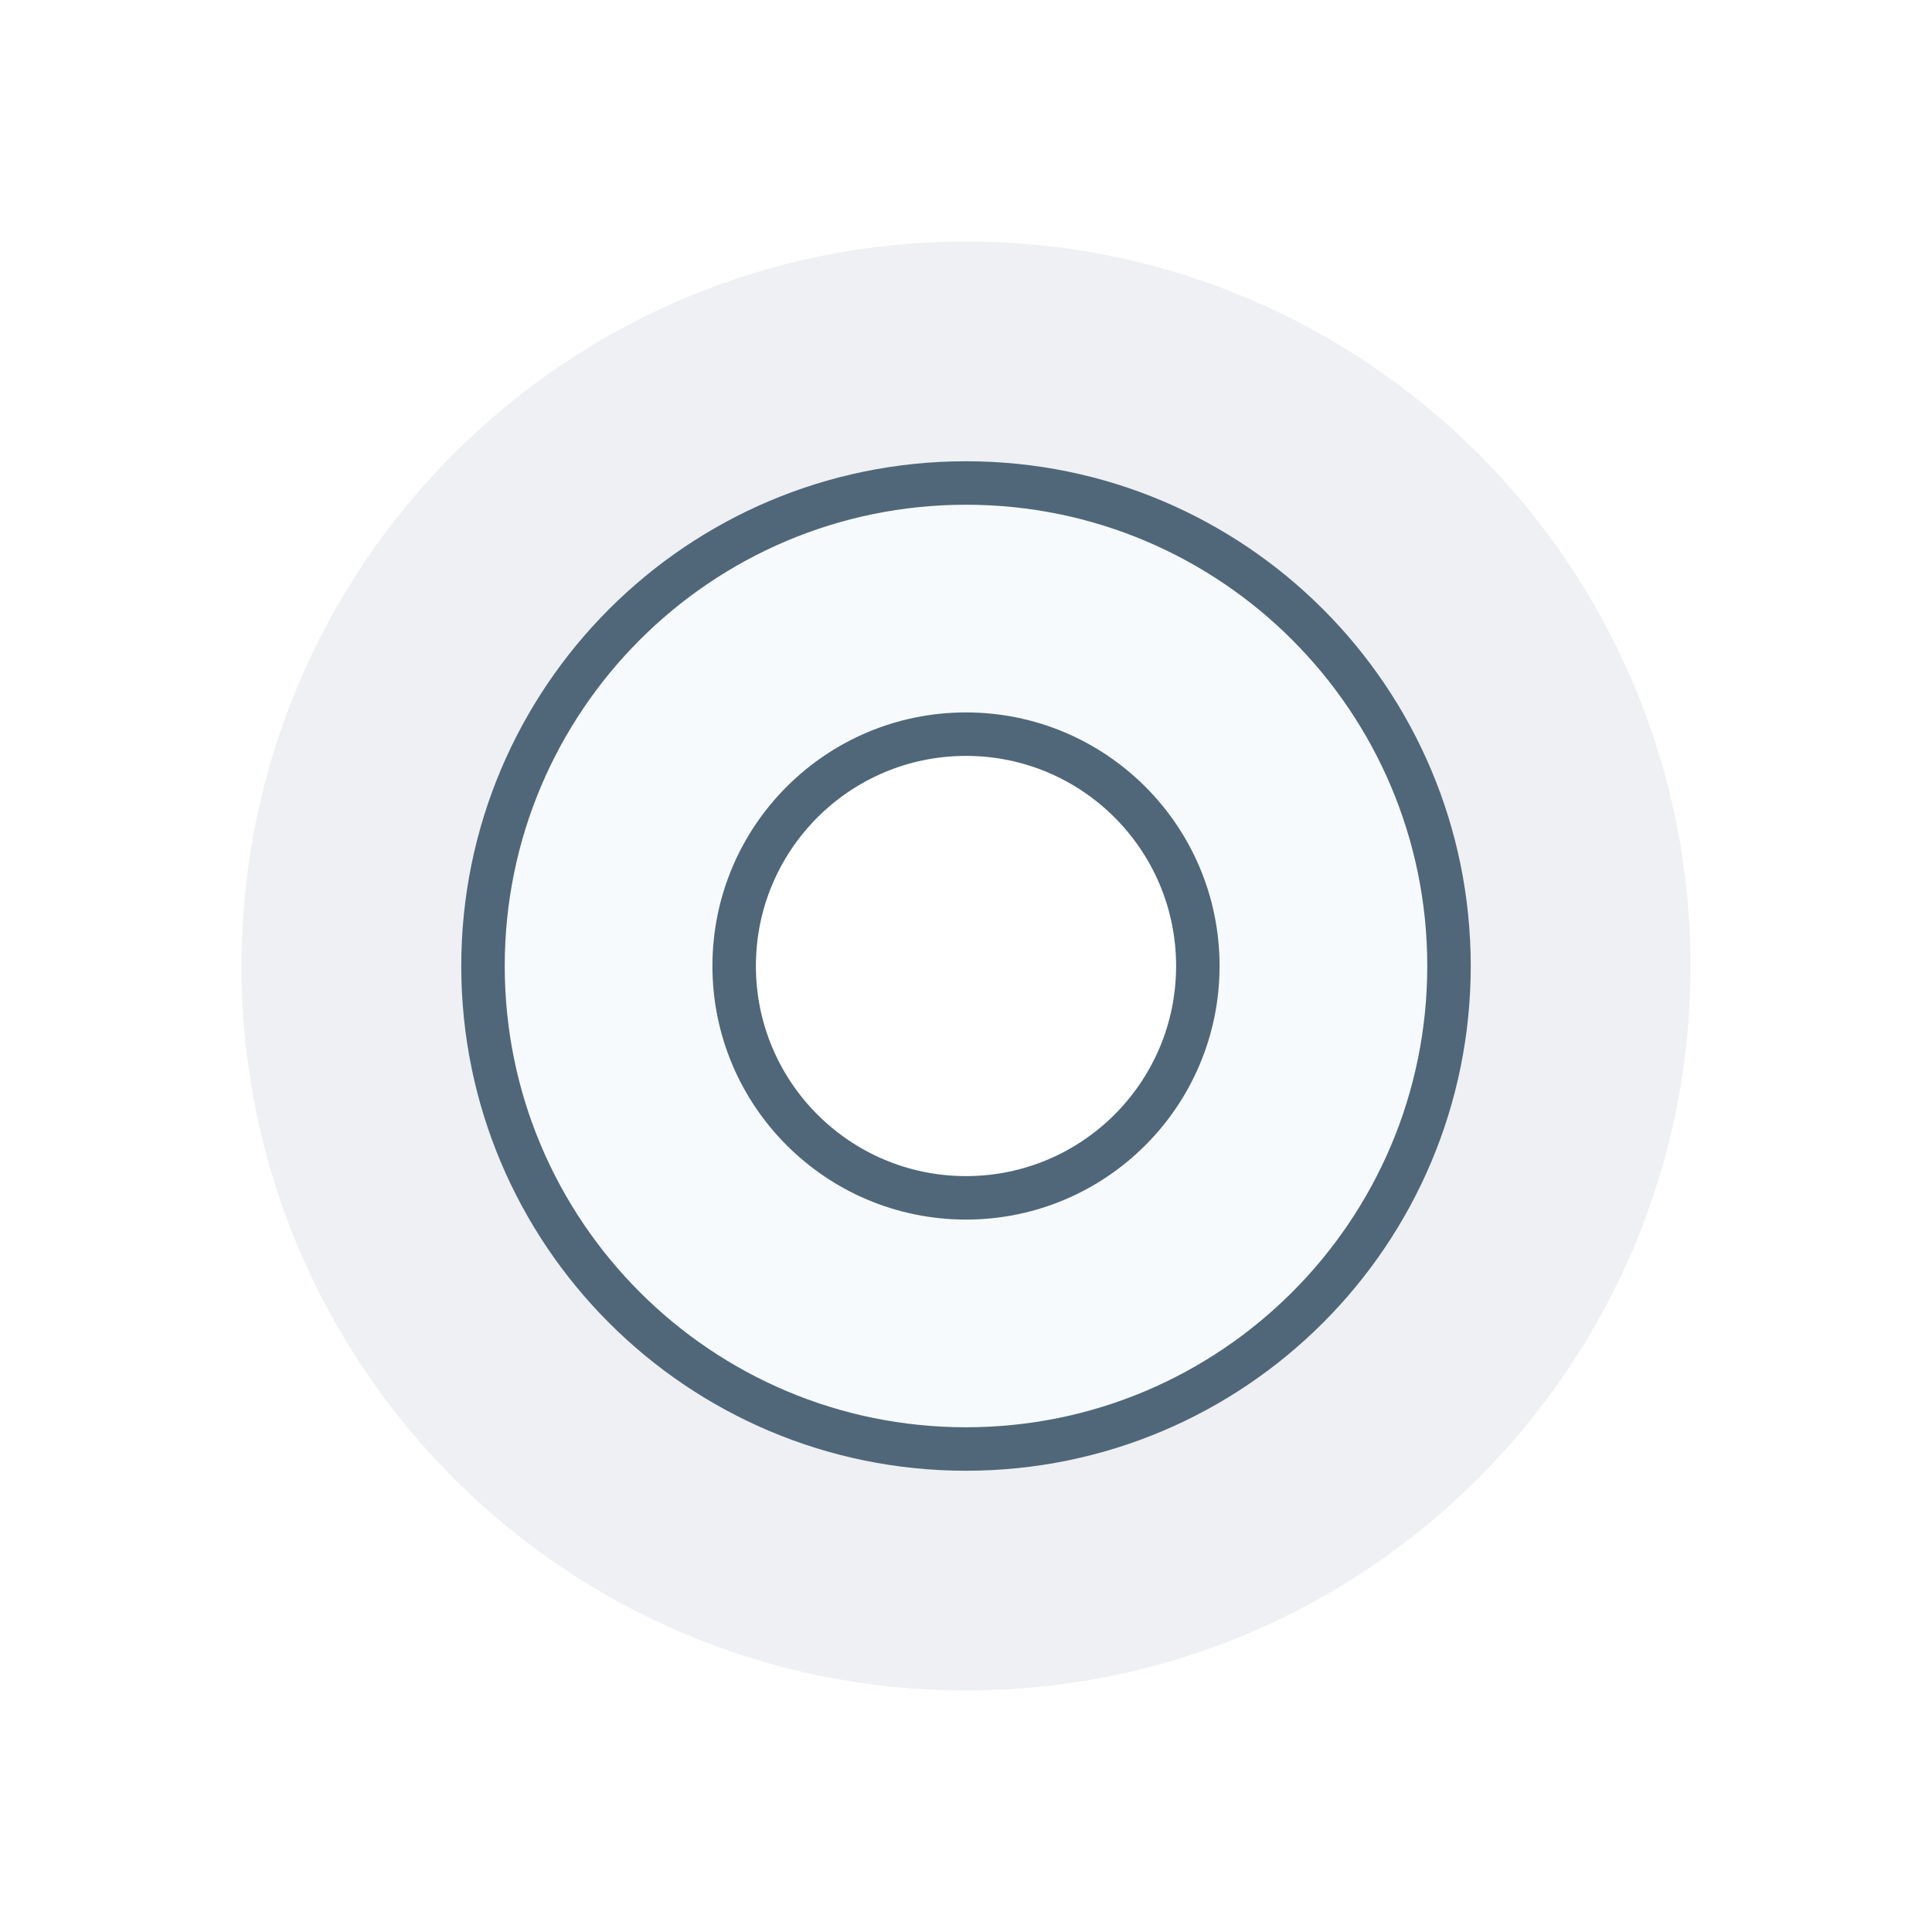
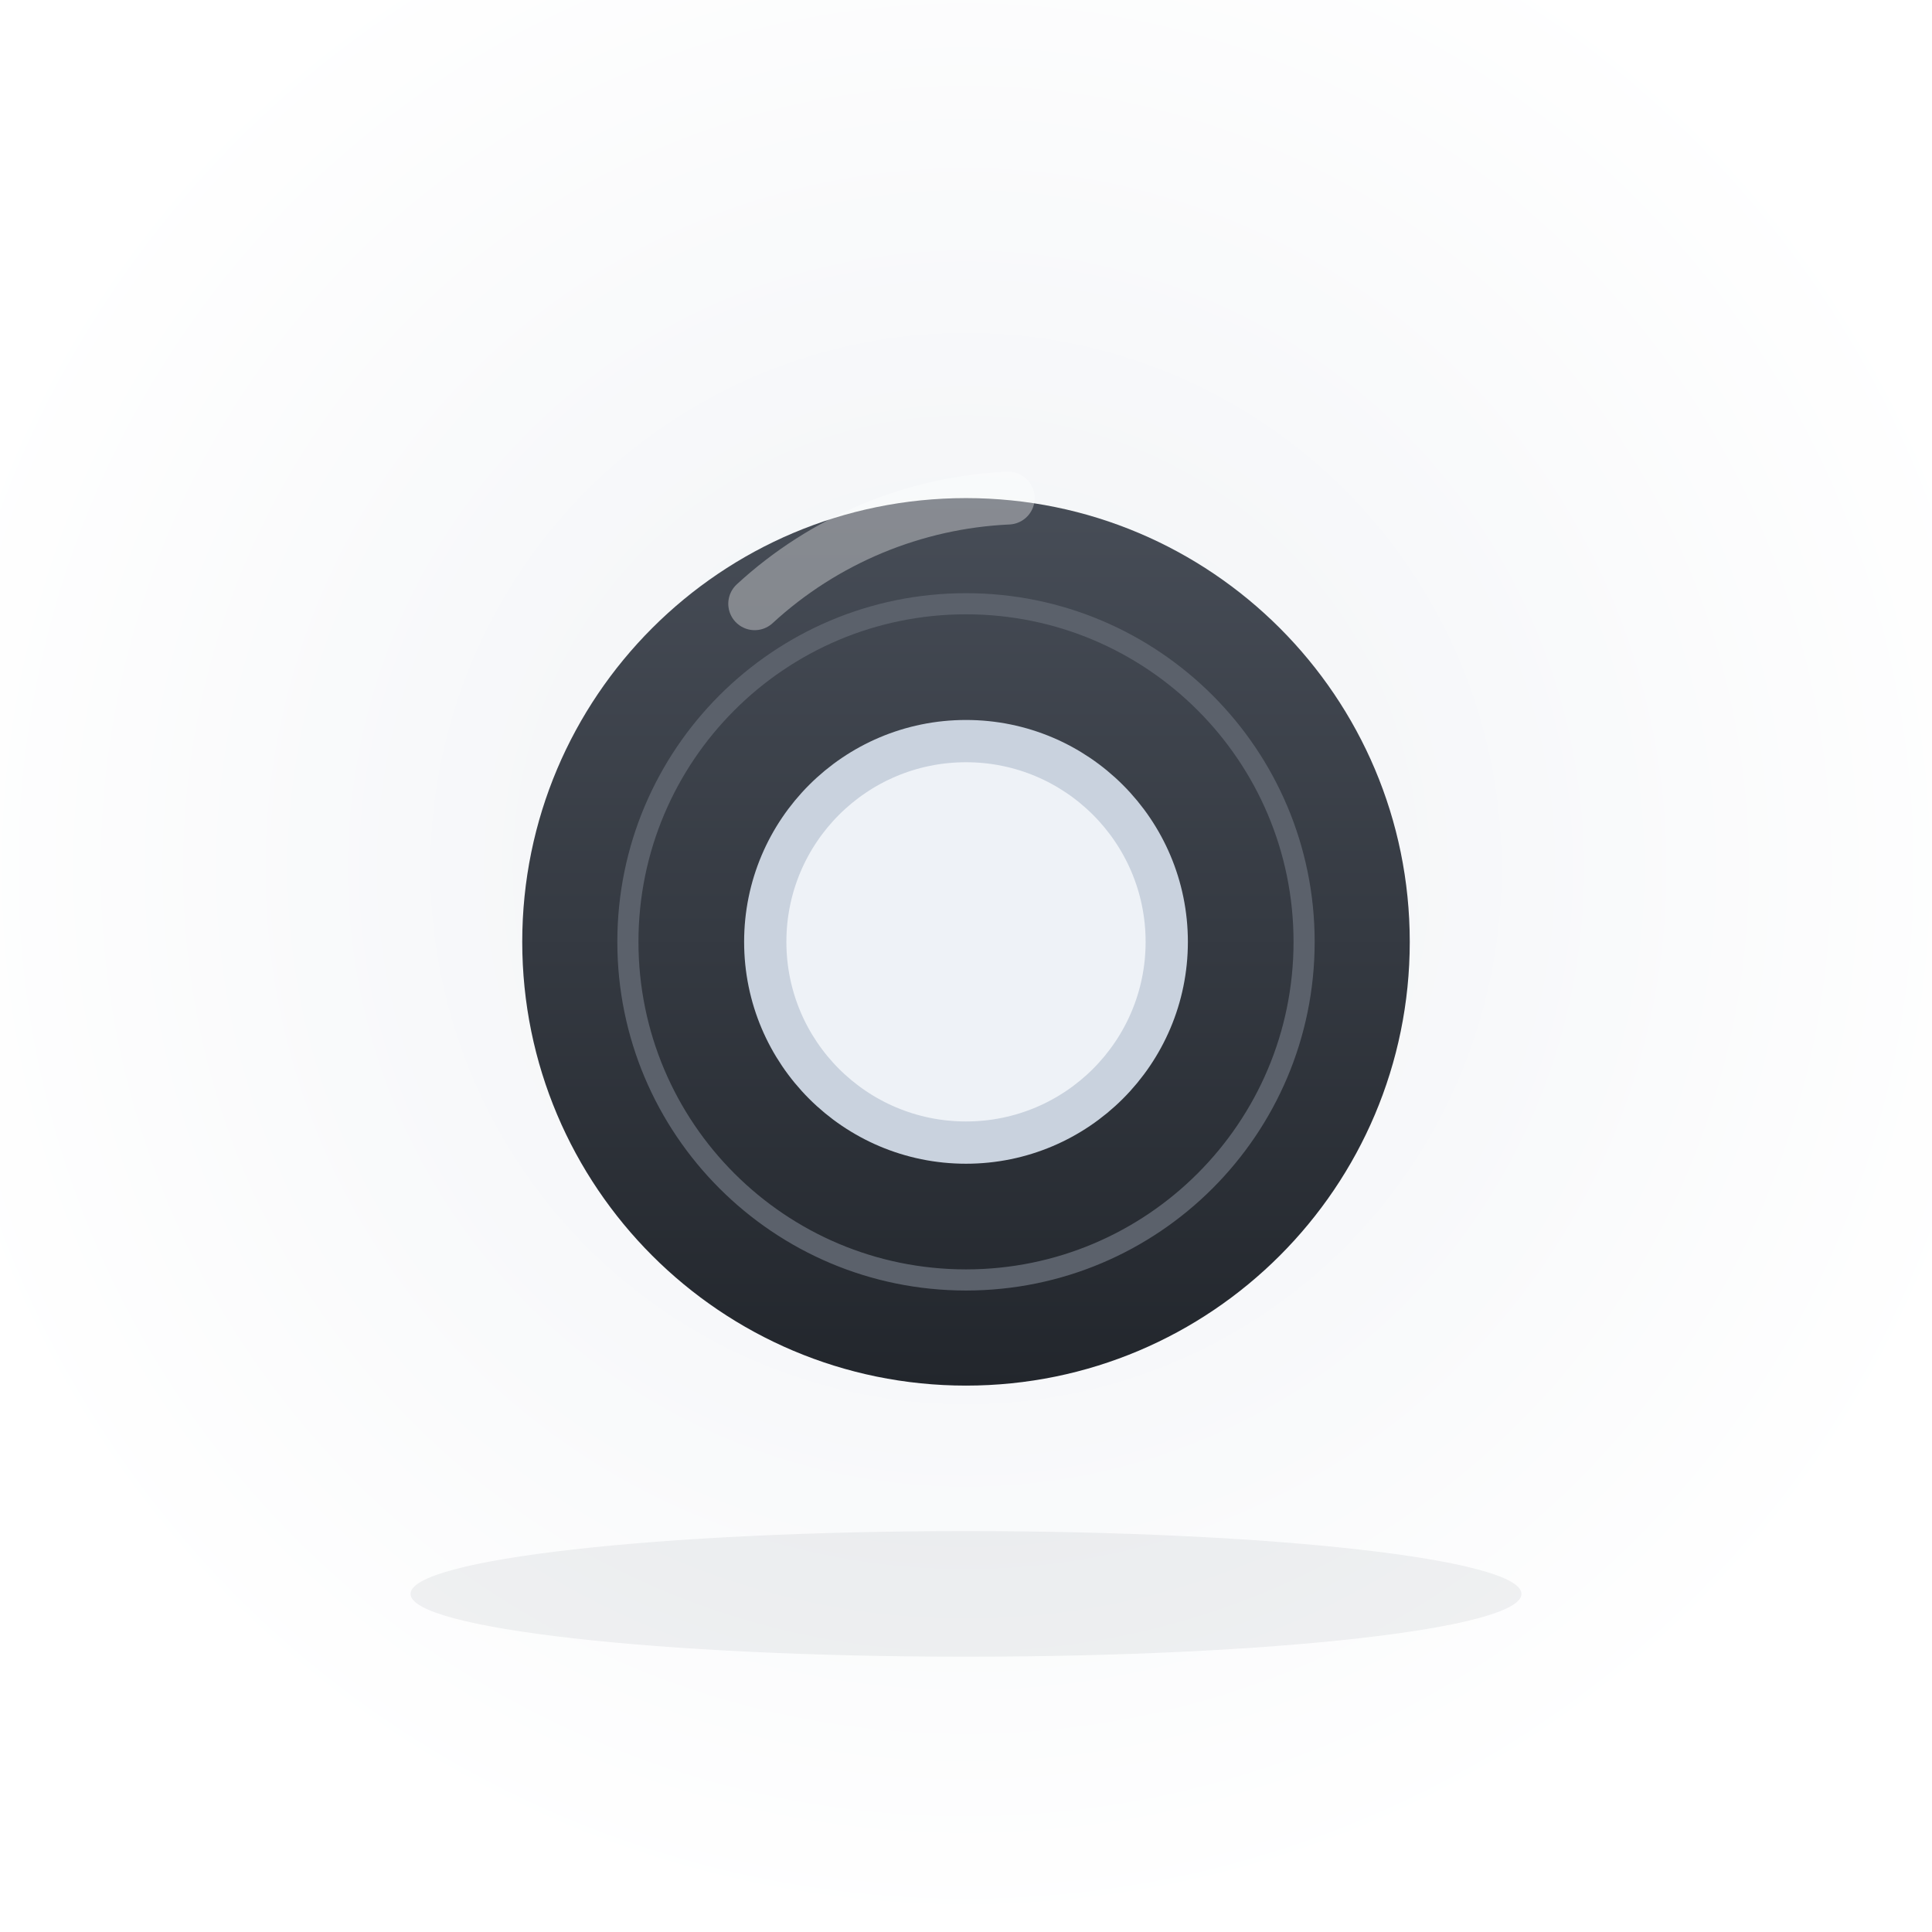
<svg xmlns="http://www.w3.org/2000/svg" viewBox="0 0 800 800">
-   <rect width="800" height="800" fill="#fff" />
-   <circle cx="400" cy="400" r="300" fill="#eef0f4" />
-   <g stroke="#4f6779" stroke-width="18" stroke-linecap="round" stroke-linejoin="round" fill="#f7fafc">
-     <circle cx="400" cy="400" r="200" />
-     <circle cx="400" cy="400" r="96" fill="#fff" />
-   </g>
+   <rect width="800" height="800" fill="#ffffff" />
+   <defs>
+     <radialGradient id="bg" cx=".5" cy=".45" r=".55">
+       <stop offset="0" stop-color="#f0f2f5" />
+       <stop offset="1" stop-color="#ffffff" />
+     </radialGradient>
+   </defs>
+   <rect width="800" height="800" fill="url(#bg)" />
+   <ellipse cx="400" cy="660" rx="230" ry="26" fill="#0f1b2d" opacity=".06" />
+   <svg x="120" y="110" width="560" height="560" viewBox="0 0 64 64">
+     <defs>
+       <linearGradient id="hw-chrome" x1="0" y1="0" x2="1" y2="1">
+         <stop offset="0" stop-color="#f4f7fb" />
+         <stop offset=".45" stop-color="#c9d2de" />
+         <stop offset="1" stop-color="#8d99aa" />
+       </linearGradient>
+       <linearGradient id="hw-yellow" x1="0" y1="0" x2="0" y2="1">
+         <stop offset="0" stop-color="#ffd84d" />
+         <stop offset="1" stop-color="#f5a300" />
+       </linearGradient>
+       <linearGradient id="hw-orange" x1="0" y1="0" x2="0" y2="1">
+         <stop offset="0" stop-color="#ff9a3d" />
+         <stop offset="1" stop-color="#f05a12" />
+       </linearGradient>
+       <linearGradient id="hw-blue" x1="0" y1="0" x2="0" y2="1">
+         <stop offset="0" stop-color="#4d8bff" />
+         <stop offset="1" stop-color="#1846c8" />
+       </linearGradient>
+       <linearGradient id="hw-dark" x1="0" y1="0" x2="0" y2="1">
+         <stop offset="0" stop-color="#474d57" />
+         <stop offset="1" stop-color="#22262c" />
+       </linearGradient>
+     </defs>
+     <circle cx="32" cy="32" r="21" fill="url(#hw-dark)" />
+     <circle cx="32" cy="32" r="16" fill="none" stroke="#5b616b" stroke-width="1" />
+     <circle cx="32" cy="32" r="9.5" fill="#eef2f7" stroke="#c9d2de" stroke-width="2" />
+     <path d="M22 16a19 19 0 0 1 12-5" stroke="#fff" stroke-width="2.5" stroke-linecap="round" opacity=".35" />
+   </svg>
</svg>
